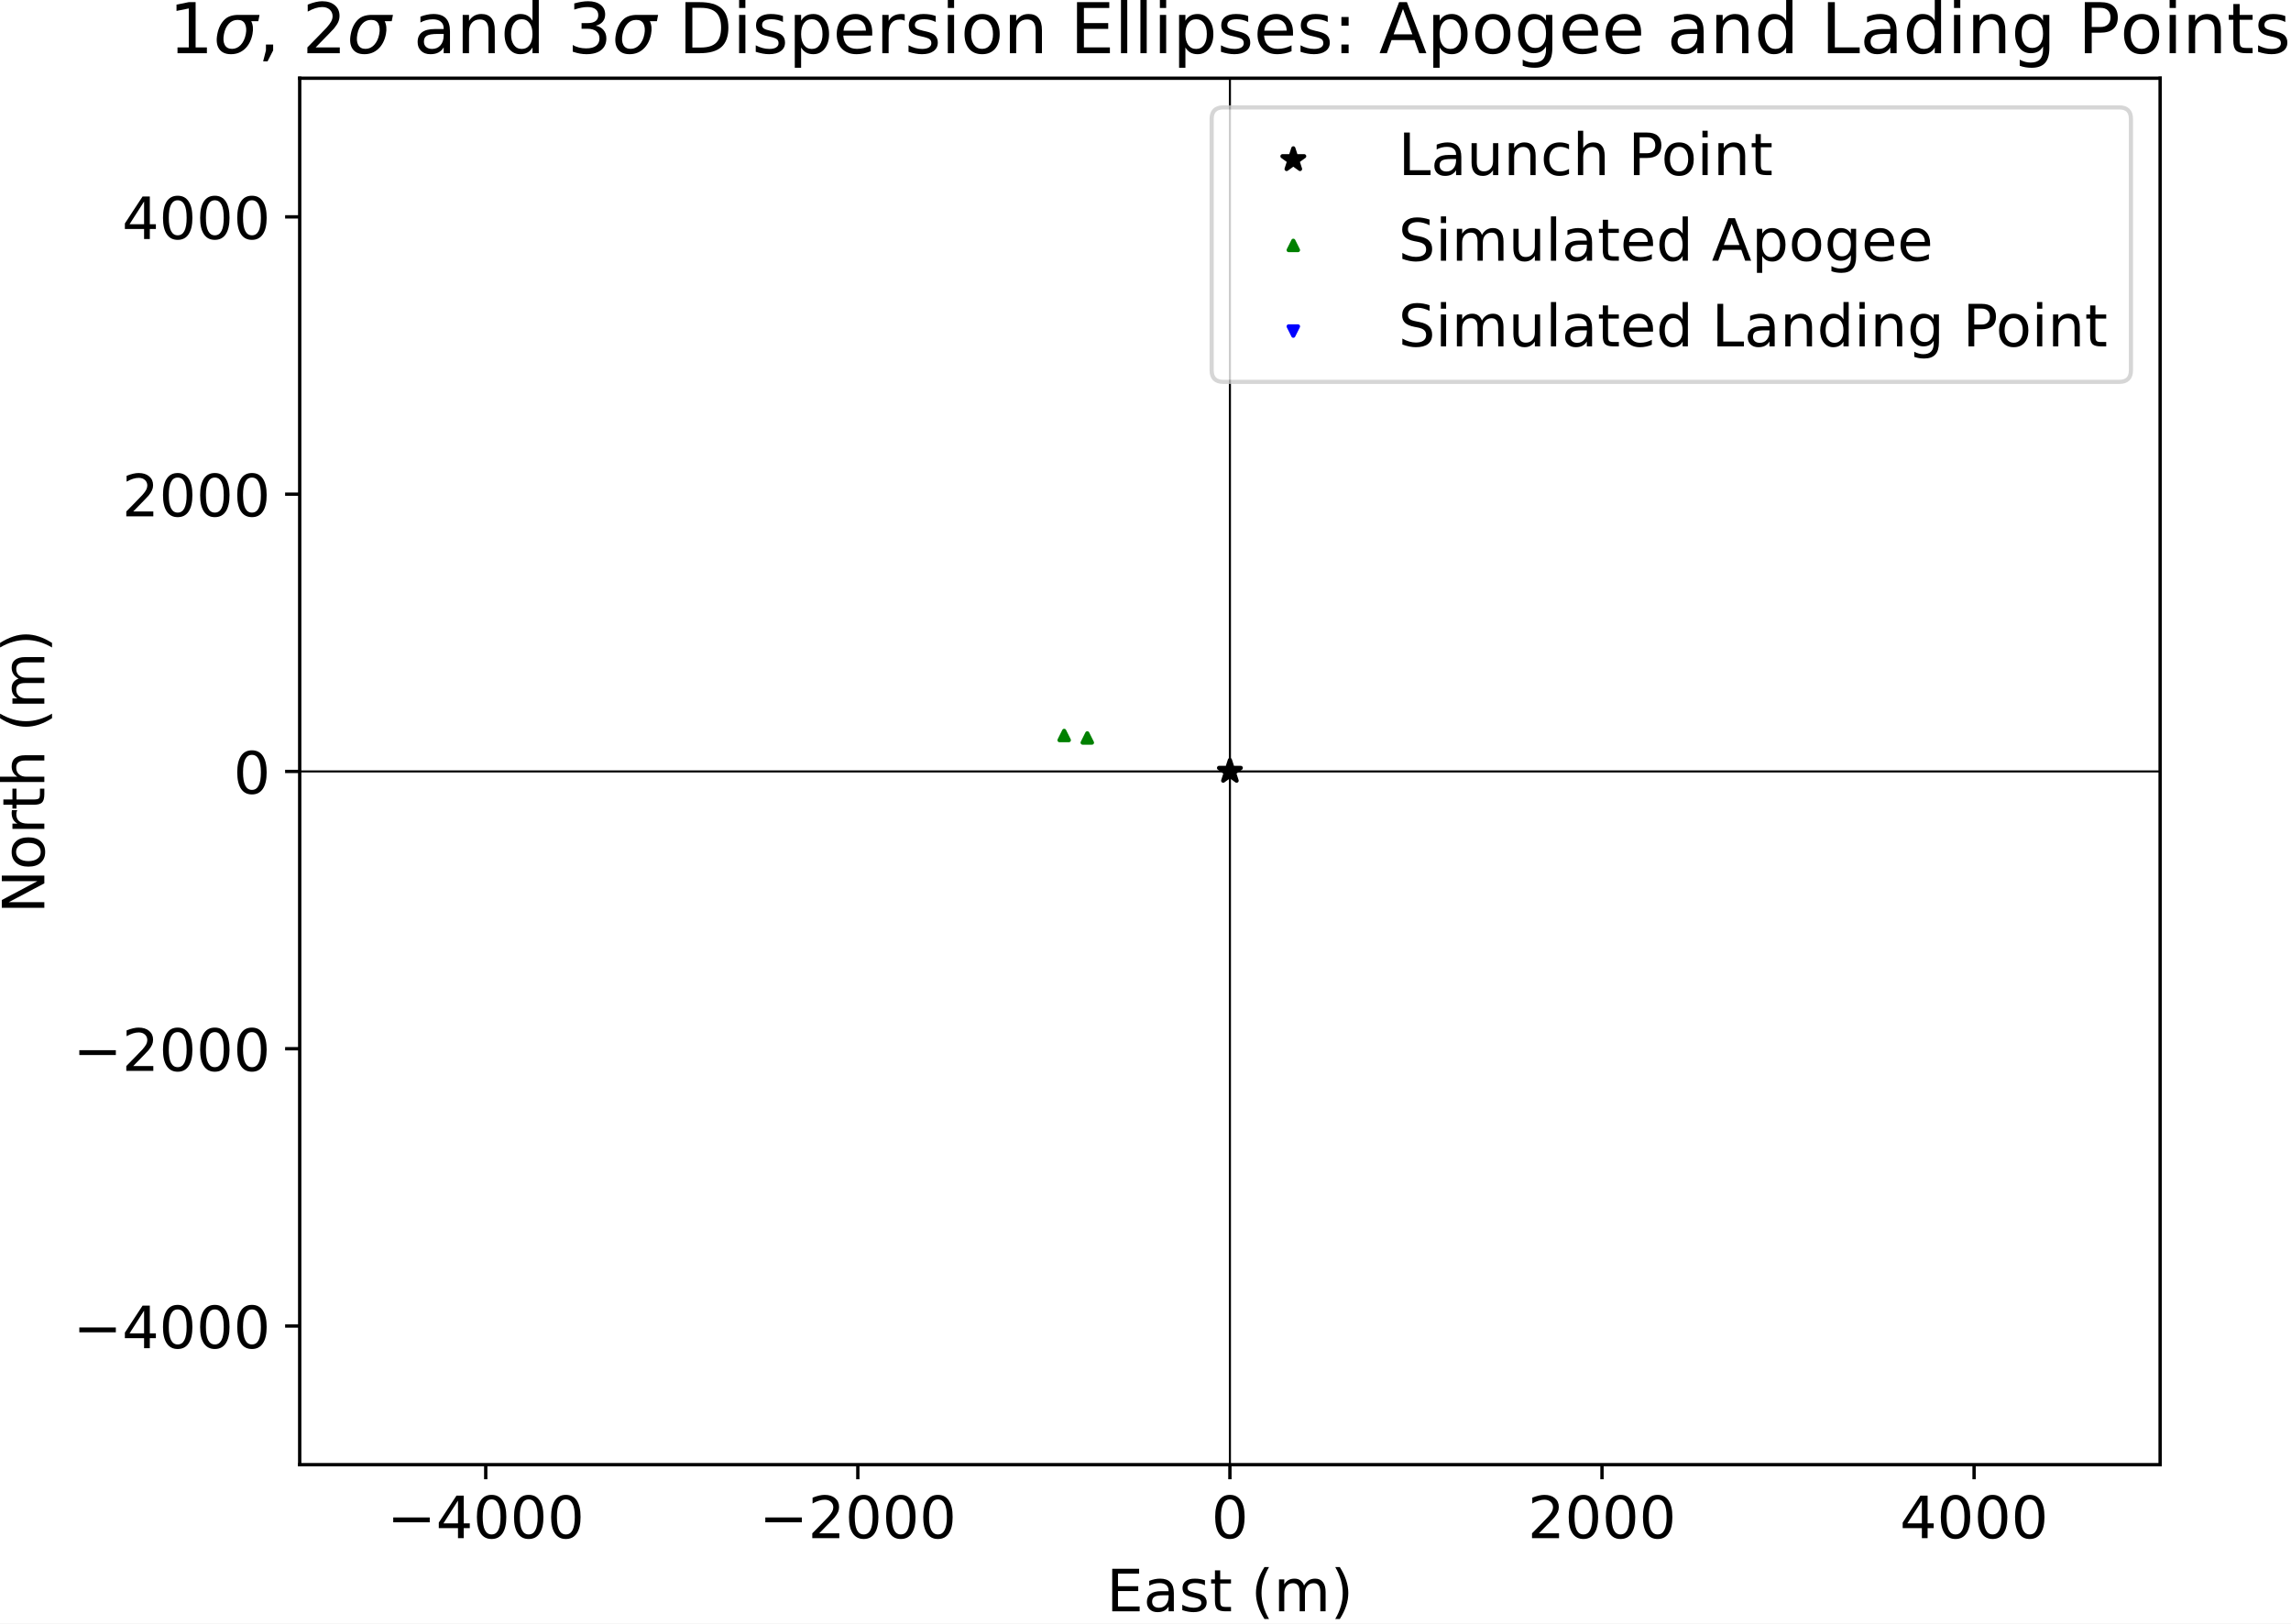
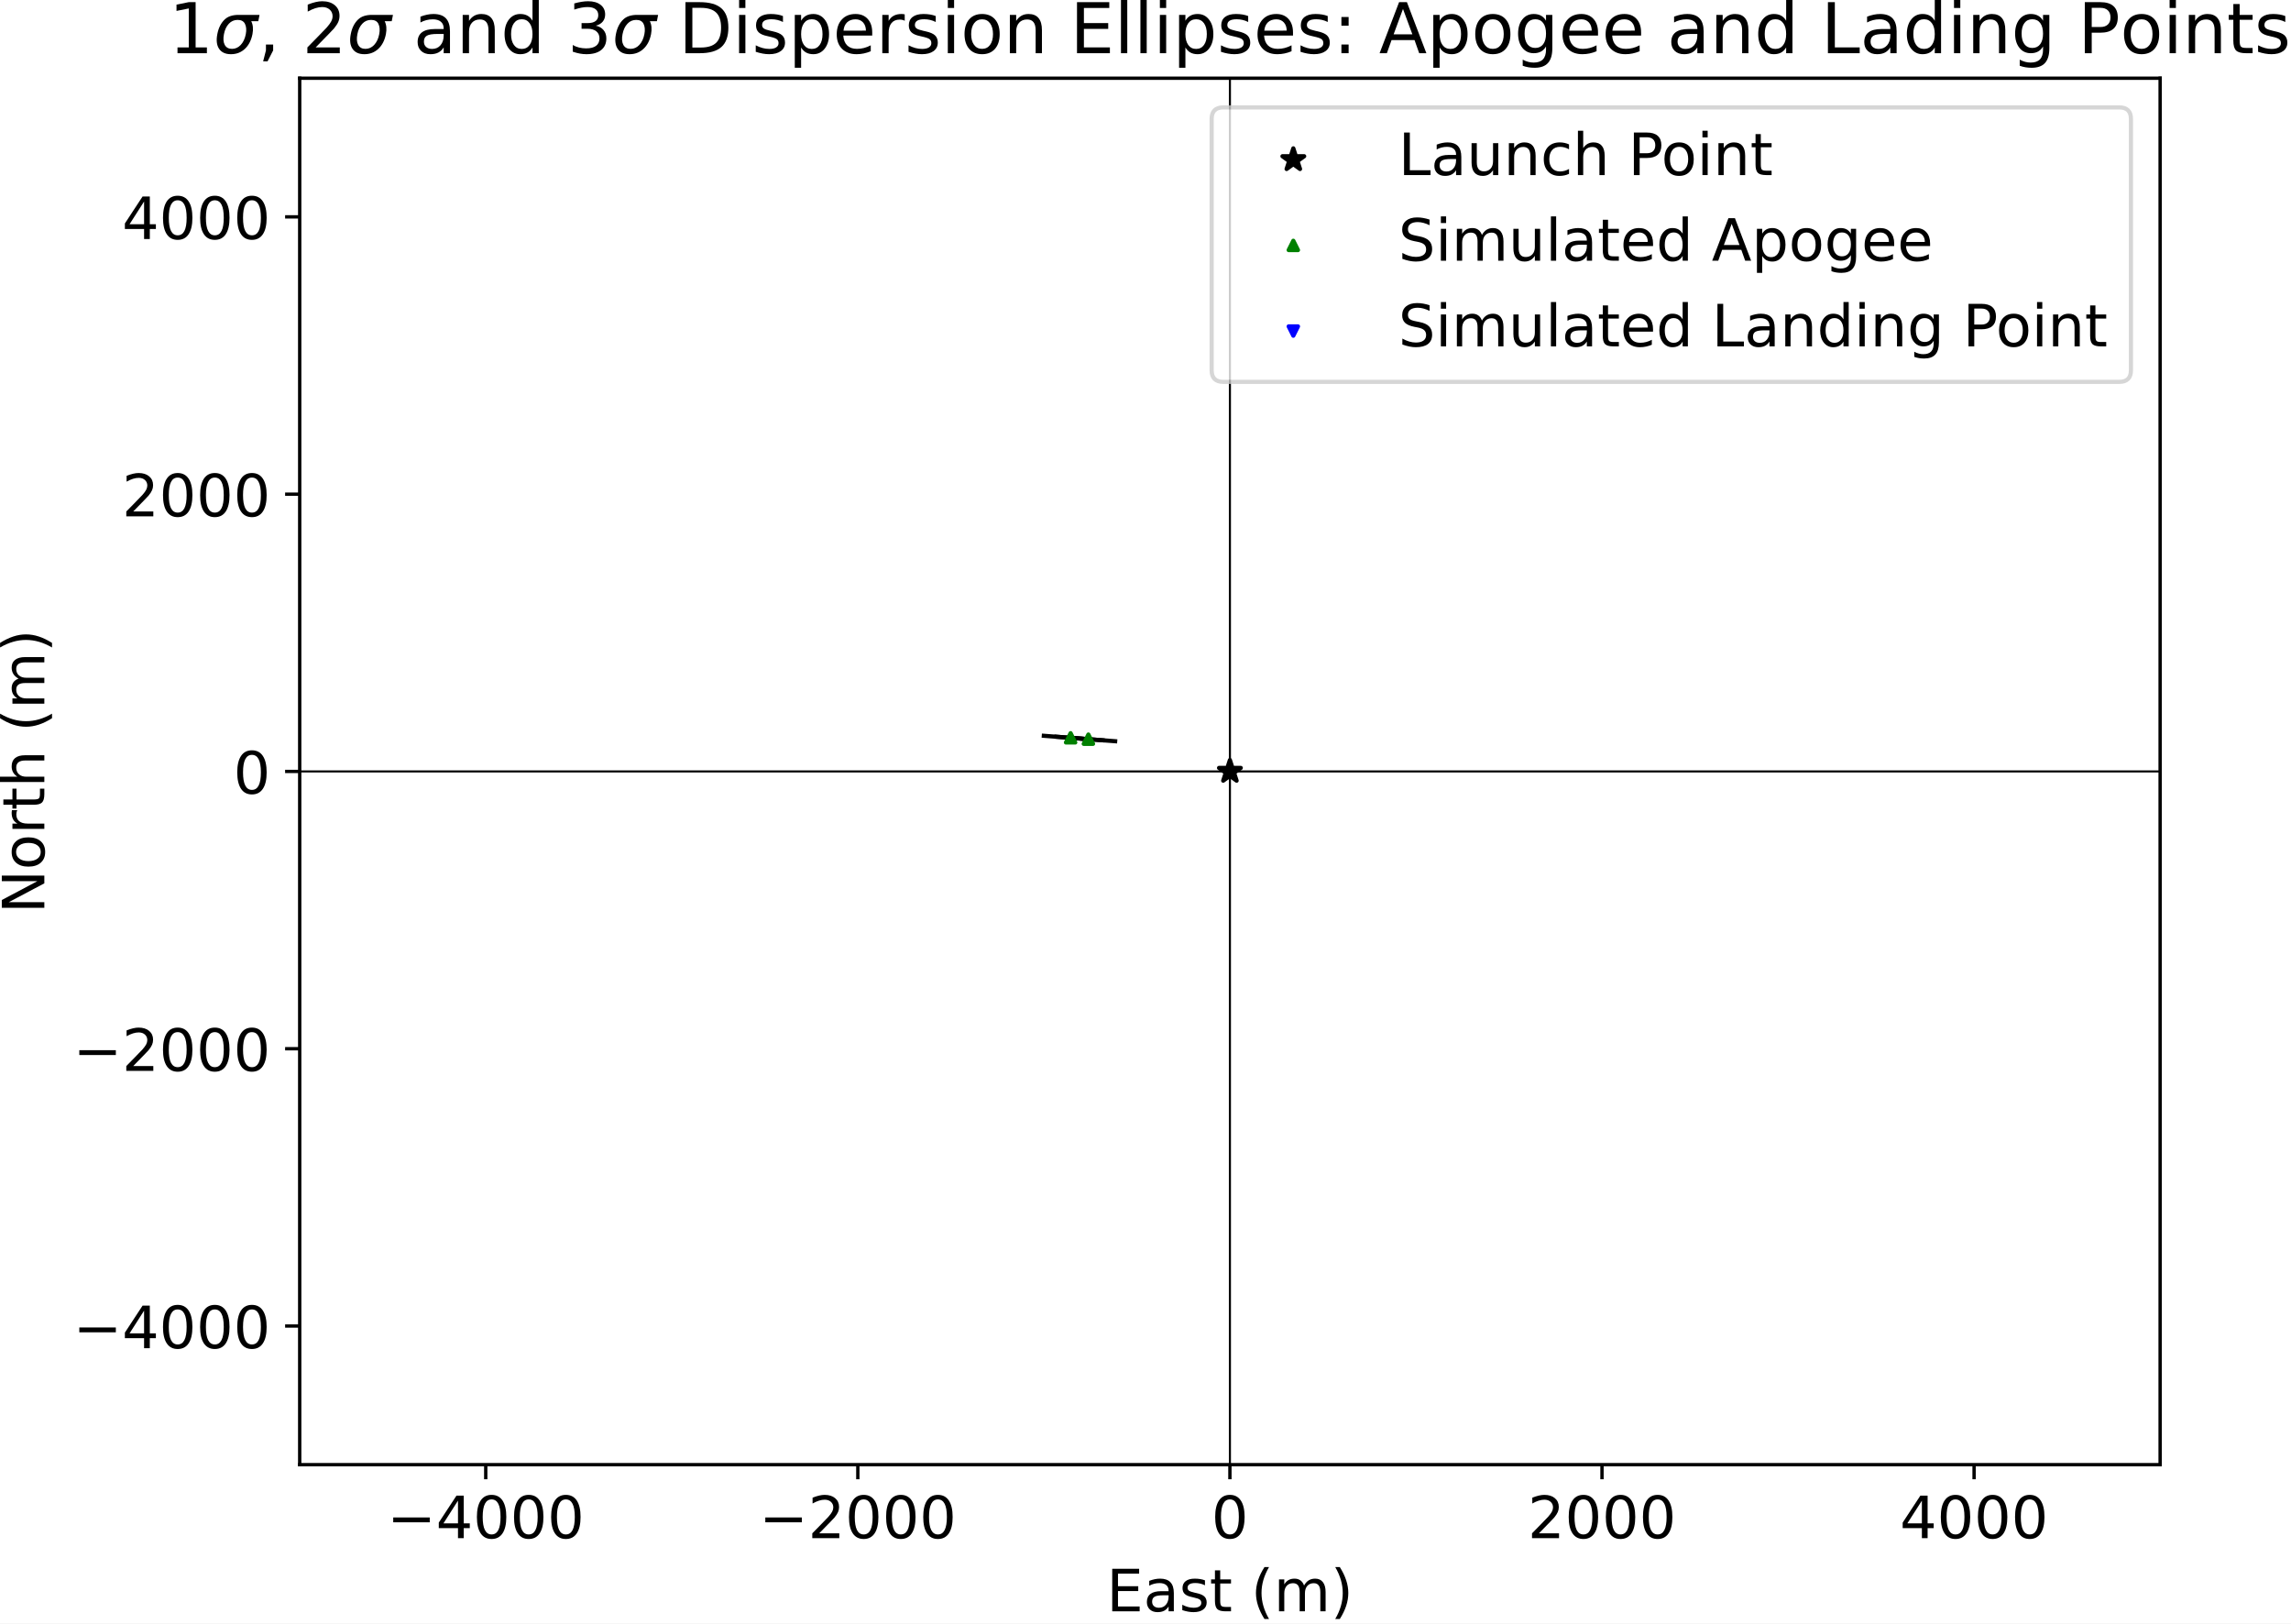
<svg xmlns="http://www.w3.org/2000/svg" xmlns:xlink="http://www.w3.org/1999/xlink" width="549.715pt" height="389.507pt" viewBox="0 0 549.715 389.507" version="1.1">
  <defs>
    <style type="text/css">*{stroke-linejoin: round; stroke-linecap: butt}</style>
  </defs>
  <g id="figure_1">
    <g id="patch_1">
      <path d="M 0 389.507  L 549.715 389.507  L 549.715 0  L 0 0  z " style="fill: #ffffff" />
    </g>
    <g id="axes_1">
      <g id="patch_2">
        <path d="M 71.911 351.408  L 518.311 351.408  L 518.311 18.768  L 71.911 18.768  z " style="fill: #ffffff" />
      </g>
      <g id="patch_3">
-         <path d="M 878.031 -55.667  C 873.703 -53.915 869.553 -52.233 866.493 -50.994  C 863.433 -49.754 861.713 -49.058 861.713 -49.058  C 861.713 -49.058 863.433 -49.754 866.493 -50.994  C 869.553 -52.233 873.703 -53.915 878.031 -55.667  C 882.359 -57.42 886.509 -59.101 889.569 -60.341  C 892.63 -61.58 894.349 -62.277 894.349 -62.277  C 894.349 -62.277 892.63 -61.58 889.569 -60.341  C 886.509 -59.101 882.359 -57.42 878.031 -55.667  z " clip-path="url(#pe375395644)" style="fill: #0000ff; fill-opacity: 0.2; stroke: #000000; stroke-linejoin: miter" />
+         <path d="M 881.175 -56.604  C 879.319 -56.269 877.539 -55.948 876.226 -55.711  C 874.914 -55.474 874.176 -55.341 874.176 -55.341  C 874.176 -55.341 874.914 -55.474 876.226 -55.711  C 877.539 -55.948 879.319 -56.269 881.175 -56.604  C 883.031 -56.939 884.812 -57.26 886.124 -57.497  C 887.437 -57.734 888.174 -57.867 888.174 -57.867  C 888.174 -57.867 887.437 -57.734 886.124 -57.497  C 884.812 -57.26 883.031 -56.939 881.175 -56.604  z " clip-path="url(#pfdfa083947)" style="fill: #0000ff; fill-opacity: 0.2; stroke: #000000; stroke-linejoin: miter" />
      </g>
      <g id="patch_4">
-         <path d="M 878.031 -55.667  C 869.376 -52.162 861.074 -48.799 854.954 -46.32  C 848.834 -43.842 845.395 -42.449 845.395 -42.449  C 845.395 -42.449 848.834 -43.842 854.954 -46.32  C 861.074 -48.799 869.376 -52.162 878.031 -55.667  C 886.686 -59.173 894.988 -62.535 901.108 -65.014  C 907.228 -67.493 910.667 -68.886 910.667 -68.886  C 910.667 -68.886 907.228 -67.493 901.108 -65.014  C 894.988 -62.535 886.686 -59.173 878.031 -55.667  z " clip-path="url(#pe375395644)" style="fill: #0000ff; fill-opacity: 0.2; stroke: #000000; stroke-linejoin: miter" />
+         <path d="M 881.175 -56.604  C 877.463 -55.934 873.902 -55.292 871.277 -54.818  C 868.652 -54.345 867.177 -54.079 867.177 -54.079  C 867.177 -54.079 868.652 -54.345 871.277 -54.818  C 873.902 -55.292 877.463 -55.934 881.175 -56.604  C 884.887 -57.274 888.448 -57.916 891.073 -58.39  C 893.698 -58.863 895.173 -59.129 895.173 -59.129  C 895.173 -59.129 893.698 -58.863 891.073 -58.39  C 888.448 -57.916 884.887 -57.274 881.175 -56.604  z " clip-path="url(#pfdfa083947)" style="fill: #0000ff; fill-opacity: 0.2; stroke: #000000; stroke-linejoin: miter" />
      </g>
      <g id="patch_5">
-         <path d="M 878.031 -55.667  C 865.048 -50.409 852.596 -45.365 843.416 -41.647  C 834.236 -37.929 829.077 -35.84 829.077 -35.84  C 829.077 -35.84 834.236 -37.929 843.416 -41.647  C 852.596 -45.365 865.048 -50.409 878.031 -55.667  C 891.014 -60.926 903.466 -65.969 912.646 -69.688  C 921.827 -73.406 926.985 -75.495 926.985 -75.495  C 926.985 -75.495 921.827 -73.406 912.646 -69.688  C 903.466 -65.969 891.014 -60.926 878.031 -55.667  z " clip-path="url(#pe375395644)" style="fill: #0000ff; fill-opacity: 0.2; stroke: #000000; stroke-linejoin: miter" />
+         <path d="M 881.175 -56.604  C 875.607 -55.599 870.266 -54.636 866.328 -53.925  C 862.391 -53.215 860.178 -52.816 860.178 -52.816  C 860.178 -52.816 862.391 -53.215 866.328 -53.925  C 870.266 -54.636 875.607 -55.599 881.175 -56.604  C 886.743 -57.609 892.085 -58.572 896.022 -59.283  C 899.96 -59.993 902.172 -60.392 902.172 -60.392  C 902.172 -60.392 899.96 -59.993 896.022 -59.283  C 892.085 -58.572 886.743 -57.609 881.175 -56.604  z " clip-path="url(#pfdfa083947)" style="fill: #0000ff; fill-opacity: 0.2; stroke: #000000; stroke-linejoin: miter" />
      </g>
      <g id="patch_6">
-         <path d="M 0 -1  z " clip-path="url(#pe375395644)" style="fill: #00ff00; fill-opacity: 0.2; stroke: #000000; stroke-linejoin: miter" />
+         <path d="M 259.02 177.186  C 258.22 177.125 257.452 177.066 256.886 177.023  C 256.32 176.98 256.002 176.956 256.002 176.956  C 256.002 176.956 256.32 176.98 256.886 177.023  C 257.452 177.066 258.22 177.125 259.02 177.186  C 259.821 177.247 260.588 177.306 261.154 177.349  C 261.72 177.392 262.038 177.416 262.038 177.416  C 262.038 177.416 261.72 177.392 261.154 177.349  C 260.588 177.306 259.821 177.247 259.02 177.186  z " clip-path="url(#pfdfa083947)" style="fill: #00ff00; fill-opacity: 0.2; stroke: #000000; stroke-linejoin: miter" />
      </g>
      <g id="patch_7">
-         <path d="M 0 -1  z " clip-path="url(#pe375395644)" style="fill: #00ff00; fill-opacity: 0.2; stroke: #000000; stroke-linejoin: miter" />
+         <path d="M 259.02 177.186  C 257.419 177.064 255.884 176.947 254.752 176.86  C 253.62 176.774 252.984 176.726 252.984 176.726  C 252.984 176.726 253.62 176.774 254.752 176.86  C 255.884 176.947 257.419 177.064 259.02 177.186  C 260.621 177.308 262.157 177.425 263.289 177.511  C 264.421 177.598 265.057 177.646 265.057 177.646  C 265.057 177.646 264.421 177.598 263.289 177.511  C 262.157 177.425 260.621 177.308 259.02 177.186  z " clip-path="url(#pfdfa083947)" style="fill: #00ff00; fill-opacity: 0.2; stroke: #000000; stroke-linejoin: miter" />
      </g>
      <g id="patch_8">
-         <path d="M 0 -1  z " clip-path="url(#pe375395644)" style="fill: #00ff00; fill-opacity: 0.2; stroke: #000000; stroke-linejoin: miter" />
+         <path d="M 259.02 177.186  C 256.619 177.003 254.316 176.827 252.618 176.698  C 250.92 176.568 249.966 176.495 249.966 176.495  C 249.966 176.495 250.92 176.568 252.618 176.698  C 254.316 176.827 256.619 177.003 259.02 177.186  C 261.422 177.369 263.725 177.545 265.423 177.674  C 267.121 177.804 268.075 177.876 268.075 177.876  C 268.075 177.876 267.121 177.804 265.423 177.674  C 263.725 177.545 261.422 177.369 259.02 177.186  z " clip-path="url(#pfdfa083947)" style="fill: #00ff00; fill-opacity: 0.2; stroke: #000000; stroke-linejoin: miter" />
      </g>
      <g id="PathCollection_1">
        <defs>
-           <path id="m523e224389" d="M 0 -2.739  L -0.615 -0.846  L -2.605 -0.846  L -0.995 0.323  L -1.61 2.216  L -0 1.046  L 1.61 2.216  L 0.995 0.323  L 2.605 -0.846  L 0.615 -0.846  z " style="stroke: #000000" />
+           <path id="m75c38d8619" d="M 0 -2.739  L -0.615 -0.846  L -2.605 -0.846  L -0.995 0.323  L -1.61 2.216  L -0 1.046  L 1.61 2.216  L 0.995 0.323  L 2.605 -0.846  L 0.615 -0.846  z " style="stroke: #000000" />
        </defs>
-         <g clip-path="url(#pe375395644)">
-           <use xlink:href="#m523e224389" x="295.111" y="185.088" style="stroke: #000000" />
+         <g clip-path="url(#pfdfa083947)">
+           <use xlink:href="#m75c38d8619" x="295.111" y="185.088" style="stroke: #000000" />
        </g>
      </g>
      <g id="PathCollection_2">
        <defs>
-           <path id="m26267fad88" d="M 0 -1.118  L -1.118 1.118  L 1.118 1.118  z " style="stroke: #008000" />
+           <path id="m160863eaed" d="M 0 -1.118  L -1.118 1.118  L 1.118 1.118  z " style="stroke: #008000" />
        </defs>
-         <g clip-path="url(#pe375395644)">
-           <use xlink:href="#m26267fad88" x="260.89" y="177.057" style="fill: #008000; stroke: #008000" />
-           <use xlink:href="#m26267fad88" x="255.344" y="176.463" style="fill: #008000; stroke: #008000" />
+         <g clip-path="url(#pfdfa083947)">
+           <use xlink:href="#m160863eaed" x="261.154" y="177.349" style="fill: #008000; stroke: #008000" />
+           <use xlink:href="#m160863eaed" x="256.886" y="177.023" style="fill: #008000; stroke: #008000" />
        </g>
      </g>
      <g id="PathCollection_3">
        <defs>
-           <path id="mdc8b44ffde" d="M -0 1.118  L 1.118 -1.118  L -1.118 -1.118  z " style="stroke: #0000ff" />
+           <path id="m84e0f9e565" d="M -0 1.118  L 1.118 -1.118  L -1.118 -1.118  z " style="stroke: #0000ff" />
        </defs>
-         <g clip-path="url(#pe375395644)" />
+         <g clip-path="url(#pfdfa083947)" />
      </g>
      <g id="matplotlib.axis_1">
        <g id="xtick_1">
          <g id="line2d_1">
            <defs>
-               <path id="m4fa3048950" d="M 0 0  L 0 3.5  " style="stroke: #000000; stroke-width: 0.8" />
-             </defs>
-             <g>
-               <use xlink:href="#m4fa3048950" x="116.551" y="351.408" style="stroke: #000000; stroke-width: 0.8" />
+               <path id="m10ae69a84a" d="M 0 0  L 0 3.5  " style="stroke: #000000; stroke-width: 0.8" />
+             </defs>
+             <g>
+               <use xlink:href="#m10ae69a84a" x="116.551" y="351.408" style="stroke: #000000; stroke-width: 0.8" />
            </g>
          </g>
          <g id="text_1">
            <g transform="translate(92.87016 369.0458) scale(0.14 -0.14)">
              <defs>
                <path id="DejaVuSans-2212" d="M 678 2272  L 4684 2272  L 4684 1741  L 678 1741  L 678 2272  z " transform="scale(0.015625)" />
                <path id="DejaVuSans-34" d="M 2419 4116  L 825 1625  L 2419 1625  L 2419 4116  z M 2253 4666  L 3047 4666  L 3047 1625  L 3713 1625  L 3713 1100  L 3047 1100  L 3047 0  L 2419 0  L 2419 1100  L 313 1100  L 313 1709  L 2253 4666  z " transform="scale(0.015625)" />
                <path id="DejaVuSans-30" d="M 2034 4250  Q 1547 4250 1301 3770  Q 1056 3291 1056 2328  Q 1056 1369 1301 889  Q 1547 409 2034 409  Q 2525 409 2770 889  Q 3016 1369 3016 2328  Q 3016 3291 2770 3770  Q 2525 4250 2034 4250  z M 2034 4750  Q 2819 4750 3233 4129  Q 3647 3509 3647 2328  Q 3647 1150 3233 529  Q 2819 -91 2034 -91  Q 1250 -91 836 529  Q 422 1150 422 2328  Q 422 3509 836 4129  Q 1250 4750 2034 4750  z " transform="scale(0.015625)" />
              </defs>
              <use xlink:href="#DejaVuSans-2212" />
              <use xlink:href="#DejaVuSans-34" x="83.789" />
              <use xlink:href="#DejaVuSans-30" x="147.412" />
              <use xlink:href="#DejaVuSans-30" x="211.035" />
              <use xlink:href="#DejaVuSans-30" x="274.658" />
            </g>
          </g>
        </g>
        <g id="xtick_2">
          <g id="line2d_2">
            <g>
-               <use xlink:href="#m4fa3048950" x="205.831" y="351.408" style="stroke: #000000; stroke-width: 0.8" />
+               <use xlink:href="#m10ae69a84a" x="205.831" y="351.408" style="stroke: #000000; stroke-width: 0.8" />
            </g>
          </g>
          <g id="text_2">
            <g transform="translate(182.1502 369.0458) scale(0.14 -0.14)">
              <defs>
                <path id="DejaVuSans-32" d="M 1228 531  L 3431 531  L 3431 0  L 469 0  L 469 531  Q 828 903 1448 1529  Q 2069 2156 2228 2338  Q 2531 2678 2651 2914  Q 2772 3150 2772 3378  Q 2772 3750 2511 3984  Q 2250 4219 1831 4219  Q 1534 4219 1204 4116  Q 875 4013 500 3803  L 500 4441  Q 881 4594 1212 4672  Q 1544 4750 1819 4750  Q 2544 4750 2975 4387  Q 3406 4025 3406 3419  Q 3406 3131 3298 2873  Q 3191 2616 2906 2266  Q 2828 2175 2409 1742  Q 1991 1309 1228 531  z " transform="scale(0.015625)" />
              </defs>
              <use xlink:href="#DejaVuSans-2212" />
              <use xlink:href="#DejaVuSans-32" x="83.789" />
              <use xlink:href="#DejaVuSans-30" x="147.412" />
              <use xlink:href="#DejaVuSans-30" x="211.035" />
              <use xlink:href="#DejaVuSans-30" x="274.658" />
            </g>
          </g>
        </g>
        <g id="xtick_3">
          <g id="line2d_3">
            <g>
-               <use xlink:href="#m4fa3048950" x="295.111" y="351.408" style="stroke: #000000; stroke-width: 0.8" />
+               <use xlink:href="#m10ae69a84a" x="295.111" y="351.408" style="stroke: #000000; stroke-width: 0.8" />
            </g>
          </g>
          <g id="text_3">
            <g transform="translate(290.6572 369.0458) scale(0.14 -0.14)">
              <use xlink:href="#DejaVuSans-30" />
            </g>
          </g>
        </g>
        <g id="xtick_4">
          <g id="line2d_4">
            <g>
-               <use xlink:href="#m4fa3048950" x="384.391" y="351.408" style="stroke: #000000; stroke-width: 0.8" />
+               <use xlink:href="#m10ae69a84a" x="384.391" y="351.408" style="stroke: #000000; stroke-width: 0.8" />
            </g>
          </g>
          <g id="text_4">
            <g transform="translate(366.5759 369.0458) scale(0.14 -0.14)">
              <use xlink:href="#DejaVuSans-32" />
              <use xlink:href="#DejaVuSans-30" x="63.623" />
              <use xlink:href="#DejaVuSans-30" x="127.246" />
              <use xlink:href="#DejaVuSans-30" x="190.869" />
            </g>
          </g>
        </g>
        <g id="xtick_5">
          <g id="line2d_5">
            <g>
-               <use xlink:href="#m4fa3048950" x="473.671" y="351.408" style="stroke: #000000; stroke-width: 0.8" />
+               <use xlink:href="#m10ae69a84a" x="473.671" y="351.408" style="stroke: #000000; stroke-width: 0.8" />
            </g>
          </g>
          <g id="text_5">
            <g transform="translate(455.8559 369.0458) scale(0.14 -0.14)">
              <use xlink:href="#DejaVuSans-34" />
              <use xlink:href="#DejaVuSans-30" x="63.623" />
              <use xlink:href="#DejaVuSans-30" x="127.246" />
              <use xlink:href="#DejaVuSans-30" x="190.869" />
            </g>
          </g>
        </g>
        <g id="text_6">
          <g transform="translate(265.502 386.5952) scale(0.14 -0.14)">
            <defs>
              <path id="DejaVuSans-45" d="M 628 4666  L 3578 4666  L 3578 4134  L 1259 4134  L 1259 2753  L 3481 2753  L 3481 2222  L 1259 2222  L 1259 531  L 3634 531  L 3634 0  L 628 0  L 628 4666  z " transform="scale(0.015625)" />
              <path id="DejaVuSans-61" d="M 2194 1759  Q 1497 1759 1228 1600  Q 959 1441 959 1056  Q 959 750 1161 570  Q 1363 391 1709 391  Q 2188 391 2477 730  Q 2766 1069 2766 1631  L 2766 1759  L 2194 1759  z M 3341 1997  L 3341 0  L 2766 0  L 2766 531  Q 2569 213 2275 61  Q 1981 -91 1556 -91  Q 1019 -91 701 211  Q 384 513 384 1019  Q 384 1609 779 1909  Q 1175 2209 1959 2209  L 2766 2209  L 2766 2266  Q 2766 2663 2505 2880  Q 2244 3097 1772 3097  Q 1472 3097 1187 3025  Q 903 2953 641 2809  L 641 3341  Q 956 3463 1253 3523  Q 1550 3584 1831 3584  Q 2591 3584 2966 3190  Q 3341 2797 3341 1997  z " transform="scale(0.015625)" />
              <path id="DejaVuSans-73" d="M 2834 3397  L 2834 2853  Q 2591 2978 2328 3040  Q 2066 3103 1784 3103  Q 1356 3103 1142 2972  Q 928 2841 928 2578  Q 928 2378 1081 2264  Q 1234 2150 1697 2047  L 1894 2003  Q 2506 1872 2764 1633  Q 3022 1394 3022 966  Q 3022 478 2636 193  Q 2250 -91 1575 -91  Q 1294 -91 989 -36  Q 684 19 347 128  L 347 722  Q 666 556 975 473  Q 1284 391 1588 391  Q 1994 391 2212 530  Q 2431 669 2431 922  Q 2431 1156 2273 1281  Q 2116 1406 1581 1522  L 1381 1569  Q 847 1681 609 1914  Q 372 2147 372 2553  Q 372 3047 722 3315  Q 1072 3584 1716 3584  Q 2034 3584 2315 3537  Q 2597 3491 2834 3397  z " transform="scale(0.015625)" />
              <path id="DejaVuSans-74" d="M 1172 4494  L 1172 3500  L 2356 3500  L 2356 3053  L 1172 3053  L 1172 1153  Q 1172 725 1289 603  Q 1406 481 1766 481  L 2356 481  L 2356 0  L 1766 0  Q 1100 0 847 248  Q 594 497 594 1153  L 594 3053  L 172 3053  L 172 3500  L 594 3500  L 594 4494  L 1172 4494  z " transform="scale(0.015625)" />
              <path id="DejaVuSans-20" transform="scale(0.015625)" />
              <path id="DejaVuSans-28" d="M 1984 4856  Q 1566 4138 1362 3434  Q 1159 2731 1159 2009  Q 1159 1288 1364 580  Q 1569 -128 1984 -844  L 1484 -844  Q 1016 -109 783 600  Q 550 1309 550 2009  Q 550 2706 781 3412  Q 1013 4119 1484 4856  L 1984 4856  z " transform="scale(0.015625)" />
              <path id="DejaVuSans-6d" d="M 3328 2828  Q 3544 3216 3844 3400  Q 4144 3584 4550 3584  Q 5097 3584 5394 3201  Q 5691 2819 5691 2113  L 5691 0  L 5113 0  L 5113 2094  Q 5113 2597 4934 2840  Q 4756 3084 4391 3084  Q 3944 3084 3684 2787  Q 3425 2491 3425 1978  L 3425 0  L 2847 0  L 2847 2094  Q 2847 2600 2669 2842  Q 2491 3084 2119 3084  Q 1678 3084 1418 2786  Q 1159 2488 1159 1978  L 1159 0  L 581 0  L 581 3500  L 1159 3500  L 1159 2956  Q 1356 3278 1631 3431  Q 1906 3584 2284 3584  Q 2666 3584 2933 3390  Q 3200 3197 3328 2828  z " transform="scale(0.015625)" />
              <path id="DejaVuSans-29" d="M 513 4856  L 1013 4856  Q 1481 4119 1714 3412  Q 1947 2706 1947 2009  Q 1947 1309 1714 600  Q 1481 -109 1013 -844  L 513 -844  Q 928 -128 1133 580  Q 1338 1288 1338 2009  Q 1338 2731 1133 3434  Q 928 4138 513 4856  z " transform="scale(0.015625)" />
            </defs>
            <use xlink:href="#DejaVuSans-45" />
            <use xlink:href="#DejaVuSans-61" x="63.184" />
            <use xlink:href="#DejaVuSans-73" x="124.463" />
            <use xlink:href="#DejaVuSans-74" x="176.562" />
            <use xlink:href="#DejaVuSans-20" x="215.771" />
            <use xlink:href="#DejaVuSans-28" x="247.559" />
            <use xlink:href="#DejaVuSans-6d" x="286.572" />
            <use xlink:href="#DejaVuSans-29" x="383.984" />
          </g>
        </g>
      </g>
      <g id="matplotlib.axis_2">
        <g id="ytick_1">
          <g id="line2d_6">
            <defs>
-               <path id="m215bf83be0" d="M 0 0  L -3.5 0  " style="stroke: #000000; stroke-width: 0.8" />
-             </defs>
-             <g>
-               <use xlink:href="#m215bf83be0" x="71.911" y="318.144" style="stroke: #000000; stroke-width: 0.8" />
+               <path id="mee82753dec" d="M 0 0  L -3.5 0  " style="stroke: #000000; stroke-width: 0.8" />
+             </defs>
+             <g>
+               <use xlink:href="#mee82753dec" x="71.911" y="318.144" style="stroke: #000000; stroke-width: 0.8" />
            </g>
          </g>
          <g id="text_7">
            <g transform="translate(17.54938 323.4629) scale(0.14 -0.14)">
              <use xlink:href="#DejaVuSans-2212" />
              <use xlink:href="#DejaVuSans-34" x="83.789" />
              <use xlink:href="#DejaVuSans-30" x="147.412" />
              <use xlink:href="#DejaVuSans-30" x="211.035" />
              <use xlink:href="#DejaVuSans-30" x="274.658" />
            </g>
          </g>
        </g>
        <g id="ytick_2">
          <g id="line2d_7">
            <g>
-               <use xlink:href="#m215bf83be0" x="71.911" y="251.616" style="stroke: #000000; stroke-width: 0.8" />
+               <use xlink:href="#mee82753dec" x="71.911" y="251.616" style="stroke: #000000; stroke-width: 0.8" />
            </g>
          </g>
          <g id="text_8">
            <g transform="translate(17.54938 256.9349) scale(0.14 -0.14)">
              <use xlink:href="#DejaVuSans-2212" />
              <use xlink:href="#DejaVuSans-32" x="83.789" />
              <use xlink:href="#DejaVuSans-30" x="147.412" />
              <use xlink:href="#DejaVuSans-30" x="211.035" />
              <use xlink:href="#DejaVuSans-30" x="274.658" />
            </g>
          </g>
        </g>
        <g id="ytick_3">
          <g id="line2d_8">
            <g>
-               <use xlink:href="#m215bf83be0" x="71.911" y="185.088" style="stroke: #000000; stroke-width: 0.8" />
+               <use xlink:href="#mee82753dec" x="71.911" y="185.088" style="stroke: #000000; stroke-width: 0.8" />
            </g>
          </g>
          <g id="text_9">
            <g transform="translate(56.00344 190.4069) scale(0.14 -0.14)">
              <use xlink:href="#DejaVuSans-30" />
            </g>
          </g>
        </g>
        <g id="ytick_4">
          <g id="line2d_9">
            <g>
-               <use xlink:href="#m215bf83be0" x="71.911" y="118.56" style="stroke: #000000; stroke-width: 0.8" />
+               <use xlink:href="#mee82753dec" x="71.911" y="118.56" style="stroke: #000000; stroke-width: 0.8" />
            </g>
          </g>
          <g id="text_10">
            <g transform="translate(29.28094 123.8789) scale(0.14 -0.14)">
              <use xlink:href="#DejaVuSans-32" />
              <use xlink:href="#DejaVuSans-30" x="63.623" />
              <use xlink:href="#DejaVuSans-30" x="127.246" />
              <use xlink:href="#DejaVuSans-30" x="190.869" />
            </g>
          </g>
        </g>
        <g id="ytick_5">
          <g id="line2d_10">
            <g>
-               <use xlink:href="#m215bf83be0" x="71.911" y="52.032" style="stroke: #000000; stroke-width: 0.8" />
+               <use xlink:href="#mee82753dec" x="71.911" y="52.032" style="stroke: #000000; stroke-width: 0.8" />
            </g>
          </g>
          <g id="text_11">
            <g transform="translate(29.28094 57.35091) scale(0.14 -0.14)">
              <use xlink:href="#DejaVuSans-34" />
              <use xlink:href="#DejaVuSans-30" x="63.623" />
              <use xlink:href="#DejaVuSans-30" x="127.246" />
              <use xlink:href="#DejaVuSans-30" x="190.869" />
            </g>
          </g>
        </g>
        <g id="text_12">
          <g transform="translate(10.63781 219.1714) rotate(-90) scale(0.14 -0.14)">
            <defs>
              <path id="DejaVuSans-4e" d="M 628 4666  L 1478 4666  L 3547 763  L 3547 4666  L 4159 4666  L 4159 0  L 3309 0  L 1241 3903  L 1241 0  L 628 0  L 628 4666  z " transform="scale(0.015625)" />
              <path id="DejaVuSans-6f" d="M 1959 3097  Q 1497 3097 1228 2736  Q 959 2375 959 1747  Q 959 1119 1226 758  Q 1494 397 1959 397  Q 2419 397 2687 759  Q 2956 1122 2956 1747  Q 2956 2369 2687 2733  Q 2419 3097 1959 3097  z M 1959 3584  Q 2709 3584 3137 3096  Q 3566 2609 3566 1747  Q 3566 888 3137 398  Q 2709 -91 1959 -91  Q 1206 -91 779 398  Q 353 888 353 1747  Q 353 2609 779 3096  Q 1206 3584 1959 3584  z " transform="scale(0.015625)" />
              <path id="DejaVuSans-72" d="M 2631 2963  Q 2534 3019 2420 3045  Q 2306 3072 2169 3072  Q 1681 3072 1420 2755  Q 1159 2438 1159 1844  L 1159 0  L 581 0  L 581 3500  L 1159 3500  L 1159 2956  Q 1341 3275 1631 3429  Q 1922 3584 2338 3584  Q 2397 3584 2469 3576  Q 2541 3569 2628 3553  L 2631 2963  z " transform="scale(0.015625)" />
              <path id="DejaVuSans-68" d="M 3513 2113  L 3513 0  L 2938 0  L 2938 2094  Q 2938 2591 2744 2837  Q 2550 3084 2163 3084  Q 1697 3084 1428 2787  Q 1159 2491 1159 1978  L 1159 0  L 581 0  L 581 4863  L 1159 4863  L 1159 2956  Q 1366 3272 1645 3428  Q 1925 3584 2291 3584  Q 2894 3584 3203 3211  Q 3513 2838 3513 2113  z " transform="scale(0.015625)" />
            </defs>
            <use xlink:href="#DejaVuSans-4e" />
            <use xlink:href="#DejaVuSans-6f" x="74.805" />
            <use xlink:href="#DejaVuSans-72" x="135.986" />
            <use xlink:href="#DejaVuSans-74" x="177.1" />
            <use xlink:href="#DejaVuSans-68" x="216.309" />
            <use xlink:href="#DejaVuSans-20" x="279.688" />
            <use xlink:href="#DejaVuSans-28" x="311.475" />
            <use xlink:href="#DejaVuSans-6d" x="350.488" />
            <use xlink:href="#DejaVuSans-29" x="447.9" />
          </g>
        </g>
      </g>
      <g id="line2d_11">
-         <path d="M 71.911 185.088  L 518.311 185.088  " clip-path="url(#pe375395644)" style="fill: none; stroke: #000000; stroke-width: 0.5; stroke-linecap: square" />
+         <path d="M 71.911 185.088  L 518.311 185.088  " clip-path="url(#pfdfa083947)" style="fill: none; stroke: #000000; stroke-width: 0.5; stroke-linecap: square" />
      </g>
      <g id="line2d_12">
-         <path d="M 295.111 351.408  L 295.111 18.768  " clip-path="url(#pe375395644)" style="fill: none; stroke: #000000; stroke-width: 0.5; stroke-linecap: square" />
+         <path d="M 295.111 351.408  L 295.111 18.768  " clip-path="url(#pfdfa083947)" style="fill: none; stroke: #000000; stroke-width: 0.5; stroke-linecap: square" />
      </g>
      <g id="patch_9">
        <path d="M 71.911 351.408  L 71.911 18.768  " style="fill: none; stroke: #000000; stroke-width: 0.8; stroke-linejoin: miter; stroke-linecap: square" />
      </g>
      <g id="patch_10">
        <path d="M 518.311 351.408  L 518.311 18.768  " style="fill: none; stroke: #000000; stroke-width: 0.8; stroke-linejoin: miter; stroke-linecap: square" />
      </g>
      <g id="patch_11">
        <path d="M 71.911 351.408  L 518.311 351.408  " style="fill: none; stroke: #000000; stroke-width: 0.8; stroke-linejoin: miter; stroke-linecap: square" />
      </g>
      <g id="patch_12">
        <path d="M 71.911 18.768  L 518.311 18.768  " style="fill: none; stroke: #000000; stroke-width: 0.8; stroke-linejoin: miter; stroke-linecap: square" />
      </g>
      <g id="text_13">
        <g transform="translate(40.50694 12.768) scale(0.168 -0.168)">
          <defs>
            <path id="DejaVuSans-31" d="M 794 531  L 1825 531  L 1825 4091  L 703 3866  L 703 4441  L 1819 4666  L 2450 4666  L 2450 531  L 3481 531  L 3481 0  L 794 0  L 794 531  z " transform="scale(0.015625)" />
            <path id="DejaVuSans-Oblique-3c3" d="M 2219 3044  Q 1744 3044 1422 2700  Q 1081 2341 969 1747  Q 844 1119 1044 756  Q 1241 397 1706 397  Q 2166 397 2503 759  Q 2844 1122 2966 1747  Q 3075 2319 2881 2700  Q 2700 3044 2219 3044  z M 2309 3503  L 4219 3500  L 4106 2925  L 3463 2925  Q 3706 2438 3575 1747  Q 3406 888 2884 400  Q 2359 -91 1609 -91  Q 856 -91 525 400  Q 194 888 363 1747  Q 528 2609 1050 3097  Q 1484 3503 2309 3503  z " transform="scale(0.015625)" />
            <path id="DejaVuSans-2c" d="M 750 794  L 1409 794  L 1409 256  L 897 -744  L 494 -744  L 750 256  L 750 794  z " transform="scale(0.015625)" />
            <path id="DejaVuSans-6e" d="M 3513 2113  L 3513 0  L 2938 0  L 2938 2094  Q 2938 2591 2744 2837  Q 2550 3084 2163 3084  Q 1697 3084 1428 2787  Q 1159 2491 1159 1978  L 1159 0  L 581 0  L 581 3500  L 1159 3500  L 1159 2956  Q 1366 3272 1645 3428  Q 1925 3584 2291 3584  Q 2894 3584 3203 3211  Q 3513 2838 3513 2113  z " transform="scale(0.015625)" />
            <path id="DejaVuSans-64" d="M 2906 2969  L 2906 4863  L 3481 4863  L 3481 0  L 2906 0  L 2906 525  Q 2725 213 2448 61  Q 2172 -91 1784 -91  Q 1150 -91 751 415  Q 353 922 353 1747  Q 353 2572 751 3078  Q 1150 3584 1784 3584  Q 2172 3584 2448 3432  Q 2725 3281 2906 2969  z M 947 1747  Q 947 1113 1208 752  Q 1469 391 1925 391  Q 2381 391 2643 752  Q 2906 1113 2906 1747  Q 2906 2381 2643 2742  Q 2381 3103 1925 3103  Q 1469 3103 1208 2742  Q 947 2381 947 1747  z " transform="scale(0.015625)" />
            <path id="DejaVuSans-33" d="M 2597 2516  Q 3050 2419 3304 2112  Q 3559 1806 3559 1356  Q 3559 666 3084 287  Q 2609 -91 1734 -91  Q 1441 -91 1130 -33  Q 819 25 488 141  L 488 750  Q 750 597 1062 519  Q 1375 441 1716 441  Q 2309 441 2620 675  Q 2931 909 2931 1356  Q 2931 1769 2642 2001  Q 2353 2234 1838 2234  L 1294 2234  L 1294 2753  L 1863 2753  Q 2328 2753 2575 2939  Q 2822 3125 2822 3475  Q 2822 3834 2567 4026  Q 2313 4219 1838 4219  Q 1578 4219 1281 4162  Q 984 4106 628 3988  L 628 4550  Q 988 4650 1302 4700  Q 1616 4750 1894 4750  Q 2613 4750 3031 4423  Q 3450 4097 3450 3541  Q 3450 3153 3228 2886  Q 3006 2619 2597 2516  z " transform="scale(0.015625)" />
            <path id="DejaVuSans-44" d="M 1259 4147  L 1259 519  L 2022 519  Q 2988 519 3436 956  Q 3884 1394 3884 2338  Q 3884 3275 3436 3711  Q 2988 4147 2022 4147  L 1259 4147  z M 628 4666  L 1925 4666  Q 3281 4666 3915 4102  Q 4550 3538 4550 2338  Q 4550 1131 3912 565  Q 3275 0 1925 0  L 628 0  L 628 4666  z " transform="scale(0.015625)" />
            <path id="DejaVuSans-69" d="M 603 3500  L 1178 3500  L 1178 0  L 603 0  L 603 3500  z M 603 4863  L 1178 4863  L 1178 4134  L 603 4134  L 603 4863  z " transform="scale(0.015625)" />
            <path id="DejaVuSans-70" d="M 1159 525  L 1159 -1331  L 581 -1331  L 581 3500  L 1159 3500  L 1159 2969  Q 1341 3281 1617 3432  Q 1894 3584 2278 3584  Q 2916 3584 3314 3078  Q 3713 2572 3713 1747  Q 3713 922 3314 415  Q 2916 -91 2278 -91  Q 1894 -91 1617 61  Q 1341 213 1159 525  z M 3116 1747  Q 3116 2381 2855 2742  Q 2594 3103 2138 3103  Q 1681 3103 1420 2742  Q 1159 2381 1159 1747  Q 1159 1113 1420 752  Q 1681 391 2138 391  Q 2594 391 2855 752  Q 3116 1113 3116 1747  z " transform="scale(0.015625)" />
            <path id="DejaVuSans-65" d="M 3597 1894  L 3597 1613  L 953 1613  Q 991 1019 1311 708  Q 1631 397 2203 397  Q 2534 397 2845 478  Q 3156 559 3463 722  L 3463 178  Q 3153 47 2828 -22  Q 2503 -91 2169 -91  Q 1331 -91 842 396  Q 353 884 353 1716  Q 353 2575 817 3079  Q 1281 3584 2069 3584  Q 2775 3584 3186 3129  Q 3597 2675 3597 1894  z M 3022 2063  Q 3016 2534 2758 2815  Q 2500 3097 2075 3097  Q 1594 3097 1305 2825  Q 1016 2553 972 2059  L 3022 2063  z " transform="scale(0.015625)" />
            <path id="DejaVuSans-6c" d="M 603 4863  L 1178 4863  L 1178 0  L 603 0  L 603 4863  z " transform="scale(0.015625)" />
            <path id="DejaVuSans-3a" d="M 750 794  L 1409 794  L 1409 0  L 750 0  L 750 794  z M 750 3309  L 1409 3309  L 1409 2516  L 750 2516  L 750 3309  z " transform="scale(0.015625)" />
            <path id="DejaVuSans-41" d="M 2188 4044  L 1331 1722  L 3047 1722  L 2188 4044  z M 1831 4666  L 2547 4666  L 4325 0  L 3669 0  L 3244 1197  L 1141 1197  L 716 0  L 50 0  L 1831 4666  z " transform="scale(0.015625)" />
            <path id="DejaVuSans-67" d="M 2906 1791  Q 2906 2416 2648 2759  Q 2391 3103 1925 3103  Q 1463 3103 1205 2759  Q 947 2416 947 1791  Q 947 1169 1205 825  Q 1463 481 1925 481  Q 2391 481 2648 825  Q 2906 1169 2906 1791  z M 3481 434  Q 3481 -459 3084 -895  Q 2688 -1331 1869 -1331  Q 1566 -1331 1297 -1286  Q 1028 -1241 775 -1147  L 775 -588  Q 1028 -725 1275 -790  Q 1522 -856 1778 -856  Q 2344 -856 2625 -561  Q 2906 -266 2906 331  L 2906 616  Q 2728 306 2450 153  Q 2172 0 1784 0  Q 1141 0 747 490  Q 353 981 353 1791  Q 353 2603 747 3093  Q 1141 3584 1784 3584  Q 2172 3584 2450 3431  Q 2728 3278 2906 2969  L 2906 3500  L 3481 3500  L 3481 434  z " transform="scale(0.015625)" />
            <path id="DejaVuSans-4c" d="M 628 4666  L 1259 4666  L 1259 531  L 3531 531  L 3531 0  L 628 0  L 628 4666  z " transform="scale(0.015625)" />
            <path id="DejaVuSans-50" d="M 1259 4147  L 1259 2394  L 2053 2394  Q 2494 2394 2734 2622  Q 2975 2850 2975 3272  Q 2975 3691 2734 3919  Q 2494 4147 2053 4147  L 1259 4147  z M 628 4666  L 2053 4666  Q 2838 4666 3239 4311  Q 3641 3956 3641 3272  Q 3641 2581 3239 2228  Q 2838 1875 2053 1875  L 1259 1875  L 1259 0  L 628 0  L 628 4666  z " transform="scale(0.015625)" />
          </defs>
          <use xlink:href="#DejaVuSans-31" transform="translate(0 0.015625)" />
          <use xlink:href="#DejaVuSans-Oblique-3c3" transform="translate(63.62305 0.015625)" />
          <use xlink:href="#DejaVuSans-2c" transform="translate(127.002 0.015625)" />
          <use xlink:href="#DejaVuSans-20" transform="translate(158.7891 0.015625)" />
          <use xlink:href="#DejaVuSans-32" transform="translate(190.5762 0.015625)" />
          <use xlink:href="#DejaVuSans-Oblique-3c3" transform="translate(254.1992 0.015625)" />
          <use xlink:href="#DejaVuSans-20" transform="translate(317.5781 0.015625)" />
          <use xlink:href="#DejaVuSans-61" transform="translate(349.3652 0.015625)" />
          <use xlink:href="#DejaVuSans-6e" transform="translate(410.6445 0.015625)" />
          <use xlink:href="#DejaVuSans-64" transform="translate(474.0234 0.015625)" />
          <use xlink:href="#DejaVuSans-20" transform="translate(537.5 0.015625)" />
          <use xlink:href="#DejaVuSans-33" transform="translate(569.2871 0.015625)" />
          <use xlink:href="#DejaVuSans-Oblique-3c3" transform="translate(632.9102 0.015625)" />
          <use xlink:href="#DejaVuSans-20" transform="translate(696.2891 0.015625)" />
          <use xlink:href="#DejaVuSans-44" transform="translate(728.0762 0.015625)" />
          <use xlink:href="#DejaVuSans-69" transform="translate(805.0781 0.015625)" />
          <use xlink:href="#DejaVuSans-73" transform="translate(832.8613 0.015625)" />
          <use xlink:href="#DejaVuSans-70" transform="translate(884.9609 0.015625)" />
          <use xlink:href="#DejaVuSans-65" transform="translate(948.4375 0.015625)" />
          <use xlink:href="#DejaVuSans-72" transform="translate(1009.961 0.015625)" />
          <use xlink:href="#DejaVuSans-73" transform="translate(1051.074 0.015625)" />
          <use xlink:href="#DejaVuSans-69" transform="translate(1103.174 0.015625)" />
          <use xlink:href="#DejaVuSans-6f" transform="translate(1130.957 0.015625)" />
          <use xlink:href="#DejaVuSans-6e" transform="translate(1192.139 0.015625)" />
          <use xlink:href="#DejaVuSans-20" transform="translate(1255.518 0.015625)" />
          <use xlink:href="#DejaVuSans-45" transform="translate(1287.305 0.015625)" />
          <use xlink:href="#DejaVuSans-6c" transform="translate(1350.488 0.015625)" />
          <use xlink:href="#DejaVuSans-6c" transform="translate(1378.271 0.015625)" />
          <use xlink:href="#DejaVuSans-69" transform="translate(1406.055 0.015625)" />
          <use xlink:href="#DejaVuSans-70" transform="translate(1433.838 0.015625)" />
          <use xlink:href="#DejaVuSans-73" transform="translate(1497.314 0.015625)" />
          <use xlink:href="#DejaVuSans-65" transform="translate(1549.414 0.015625)" />
          <use xlink:href="#DejaVuSans-73" transform="translate(1610.938 0.015625)" />
          <use xlink:href="#DejaVuSans-3a" transform="translate(1663.037 0.015625)" />
          <use xlink:href="#DejaVuSans-20" transform="translate(1696.729 0.015625)" />
          <use xlink:href="#DejaVuSans-41" transform="translate(1728.516 0.015625)" />
          <use xlink:href="#DejaVuSans-70" transform="translate(1796.924 0.015625)" />
          <use xlink:href="#DejaVuSans-6f" transform="translate(1860.4 0.015625)" />
          <use xlink:href="#DejaVuSans-67" transform="translate(1921.582 0.015625)" />
          <use xlink:href="#DejaVuSans-65" transform="translate(1985.059 0.015625)" />
          <use xlink:href="#DejaVuSans-65" transform="translate(2046.582 0.015625)" />
          <use xlink:href="#DejaVuSans-20" transform="translate(2108.105 0.015625)" />
          <use xlink:href="#DejaVuSans-61" transform="translate(2139.893 0.015625)" />
          <use xlink:href="#DejaVuSans-6e" transform="translate(2201.172 0.015625)" />
          <use xlink:href="#DejaVuSans-64" transform="translate(2264.551 0.015625)" />
          <use xlink:href="#DejaVuSans-20" transform="translate(2328.027 0.015625)" />
          <use xlink:href="#DejaVuSans-4c" transform="translate(2359.814 0.015625)" />
          <use xlink:href="#DejaVuSans-61" transform="translate(2415.527 0.015625)" />
          <use xlink:href="#DejaVuSans-64" transform="translate(2476.807 0.015625)" />
          <use xlink:href="#DejaVuSans-69" transform="translate(2540.283 0.015625)" />
          <use xlink:href="#DejaVuSans-6e" transform="translate(2568.066 0.015625)" />
          <use xlink:href="#DejaVuSans-67" transform="translate(2631.445 0.015625)" />
          <use xlink:href="#DejaVuSans-20" transform="translate(2694.922 0.015625)" />
          <use xlink:href="#DejaVuSans-50" transform="translate(2726.709 0.015625)" />
          <use xlink:href="#DejaVuSans-6f" transform="translate(2787.012 0.015625)" />
          <use xlink:href="#DejaVuSans-69" transform="translate(2848.193 0.015625)" />
          <use xlink:href="#DejaVuSans-6e" transform="translate(2875.977 0.015625)" />
          <use xlink:href="#DejaVuSans-74" transform="translate(2939.355 0.015625)" />
          <use xlink:href="#DejaVuSans-73" transform="translate(2978.564 0.015625)" />
        </g>
      </g>
      <g id="legend_1">
        <g id="patch_13">
          <path d="M 293.526 91.616  L 508.511 91.616  Q 511.311 91.616 511.311 88.816  L 511.311 28.568  Q 511.311 25.768 508.511 25.768  L 293.526 25.768  Q 290.726 25.768 290.726 28.568  L 290.726 88.816  Q 290.726 91.616 293.526 91.616  z " style="fill: #ffffff; opacity: 0.8; stroke: #cccccc; stroke-linejoin: miter" />
        </g>
        <g id="PathCollection_4">
          <g>
-             <use xlink:href="#m523e224389" x="310.326" y="38.331" style="stroke: #000000" />
+             <use xlink:href="#m75c38d8619" x="310.326" y="38.331" style="stroke: #000000" />
          </g>
        </g>
        <g id="text_14">
          <g transform="translate(335.5256 42.00581) scale(0.14 -0.14)">
            <defs>
              <path id="DejaVuSans-75" d="M 544 1381  L 544 3500  L 1119 3500  L 1119 1403  Q 1119 906 1312 657  Q 1506 409 1894 409  Q 2359 409 2629 706  Q 2900 1003 2900 1516  L 2900 3500  L 3475 3500  L 3475 0  L 2900 0  L 2900 538  Q 2691 219 2414 64  Q 2138 -91 1772 -91  Q 1169 -91 856 284  Q 544 659 544 1381  z M 1991 3584  L 1991 3584  z " transform="scale(0.015625)" />
              <path id="DejaVuSans-63" d="M 3122 3366  L 3122 2828  Q 2878 2963 2633 3030  Q 2388 3097 2138 3097  Q 1578 3097 1268 2742  Q 959 2388 959 1747  Q 959 1106 1268 751  Q 1578 397 2138 397  Q 2388 397 2633 464  Q 2878 531 3122 666  L 3122 134  Q 2881 22 2623 -34  Q 2366 -91 2075 -91  Q 1284 -91 818 406  Q 353 903 353 1747  Q 353 2603 823 3093  Q 1294 3584 2113 3584  Q 2378 3584 2631 3529  Q 2884 3475 3122 3366  z " transform="scale(0.015625)" />
            </defs>
            <use xlink:href="#DejaVuSans-4c" />
            <use xlink:href="#DejaVuSans-61" x="55.713" />
            <use xlink:href="#DejaVuSans-75" x="116.992" />
            <use xlink:href="#DejaVuSans-6e" x="180.371" />
            <use xlink:href="#DejaVuSans-63" x="243.75" />
            <use xlink:href="#DejaVuSans-68" x="298.73" />
            <use xlink:href="#DejaVuSans-20" x="362.109" />
            <use xlink:href="#DejaVuSans-50" x="393.896" />
            <use xlink:href="#DejaVuSans-6f" x="450.574" />
            <use xlink:href="#DejaVuSans-69" x="511.756" />
            <use xlink:href="#DejaVuSans-6e" x="539.539" />
            <use xlink:href="#DejaVuSans-74" x="602.918" />
          </g>
        </g>
        <g id="PathCollection_5">
          <g>
-             <use xlink:href="#m26267fad88" x="310.326" y="58.88" style="fill: #008000; stroke: #008000" />
+             <use xlink:href="#m160863eaed" x="310.326" y="58.88" style="fill: #008000; stroke: #008000" />
          </g>
        </g>
        <g id="text_15">
          <g transform="translate(335.5256 62.55519) scale(0.14 -0.14)">
            <defs>
              <path id="DejaVuSans-53" d="M 3425 4513  L 3425 3897  Q 3066 4069 2747 4153  Q 2428 4238 2131 4238  Q 1616 4238 1336 4038  Q 1056 3838 1056 3469  Q 1056 3159 1242 3001  Q 1428 2844 1947 2747  L 2328 2669  Q 3034 2534 3370 2195  Q 3706 1856 3706 1288  Q 3706 609 3251 259  Q 2797 -91 1919 -91  Q 1588 -91 1214 -16  Q 841 59 441 206  L 441 856  Q 825 641 1194 531  Q 1563 422 1919 422  Q 2459 422 2753 634  Q 3047 847 3047 1241  Q 3047 1584 2836 1778  Q 2625 1972 2144 2069  L 1759 2144  Q 1053 2284 737 2584  Q 422 2884 422 3419  Q 422 4038 858 4394  Q 1294 4750 2059 4750  Q 2388 4750 2728 4690  Q 3069 4631 3425 4513  z " transform="scale(0.015625)" />
            </defs>
            <use xlink:href="#DejaVuSans-53" />
            <use xlink:href="#DejaVuSans-69" x="63.477" />
            <use xlink:href="#DejaVuSans-6d" x="91.26" />
            <use xlink:href="#DejaVuSans-75" x="188.672" />
            <use xlink:href="#DejaVuSans-6c" x="252.051" />
            <use xlink:href="#DejaVuSans-61" x="279.834" />
            <use xlink:href="#DejaVuSans-74" x="341.113" />
            <use xlink:href="#DejaVuSans-65" x="380.322" />
            <use xlink:href="#DejaVuSans-64" x="441.846" />
            <use xlink:href="#DejaVuSans-20" x="505.322" />
            <use xlink:href="#DejaVuSans-41" x="537.109" />
            <use xlink:href="#DejaVuSans-70" x="605.518" />
            <use xlink:href="#DejaVuSans-6f" x="668.994" />
            <use xlink:href="#DejaVuSans-67" x="730.176" />
            <use xlink:href="#DejaVuSans-65" x="793.652" />
            <use xlink:href="#DejaVuSans-65" x="855.176" />
          </g>
        </g>
        <g id="PathCollection_6">
          <g>
-             <use xlink:href="#mdc8b44ffde" x="310.326" y="79.43" style="fill: #0000ff; stroke: #0000ff" />
+             <use xlink:href="#m84e0f9e565" x="310.326" y="79.43" style="fill: #0000ff; stroke: #0000ff" />
          </g>
        </g>
        <g id="text_16">
          <g transform="translate(335.5256 83.10456) scale(0.14 -0.14)">
            <use xlink:href="#DejaVuSans-53" />
            <use xlink:href="#DejaVuSans-69" x="63.477" />
            <use xlink:href="#DejaVuSans-6d" x="91.26" />
            <use xlink:href="#DejaVuSans-75" x="188.672" />
            <use xlink:href="#DejaVuSans-6c" x="252.051" />
            <use xlink:href="#DejaVuSans-61" x="279.834" />
            <use xlink:href="#DejaVuSans-74" x="341.113" />
            <use xlink:href="#DejaVuSans-65" x="380.322" />
            <use xlink:href="#DejaVuSans-64" x="441.846" />
            <use xlink:href="#DejaVuSans-20" x="505.322" />
            <use xlink:href="#DejaVuSans-4c" x="537.109" />
            <use xlink:href="#DejaVuSans-61" x="592.822" />
            <use xlink:href="#DejaVuSans-6e" x="654.102" />
            <use xlink:href="#DejaVuSans-64" x="717.48" />
            <use xlink:href="#DejaVuSans-69" x="780.957" />
            <use xlink:href="#DejaVuSans-6e" x="808.74" />
            <use xlink:href="#DejaVuSans-67" x="872.119" />
            <use xlink:href="#DejaVuSans-20" x="935.596" />
            <use xlink:href="#DejaVuSans-50" x="967.383" />
            <use xlink:href="#DejaVuSans-6f" x="1024.061" />
            <use xlink:href="#DejaVuSans-69" x="1085.242" />
            <use xlink:href="#DejaVuSans-6e" x="1113.025" />
            <use xlink:href="#DejaVuSans-74" x="1176.404" />
          </g>
        </g>
      </g>
    </g>
  </g>
  <defs>
-     <clipPath id="pe375395644">
+     <clipPath id="pfdfa083947">
      <rect x="71.911" y="18.768" width="446.4" height="332.64" />
    </clipPath>
  </defs>
</svg>
